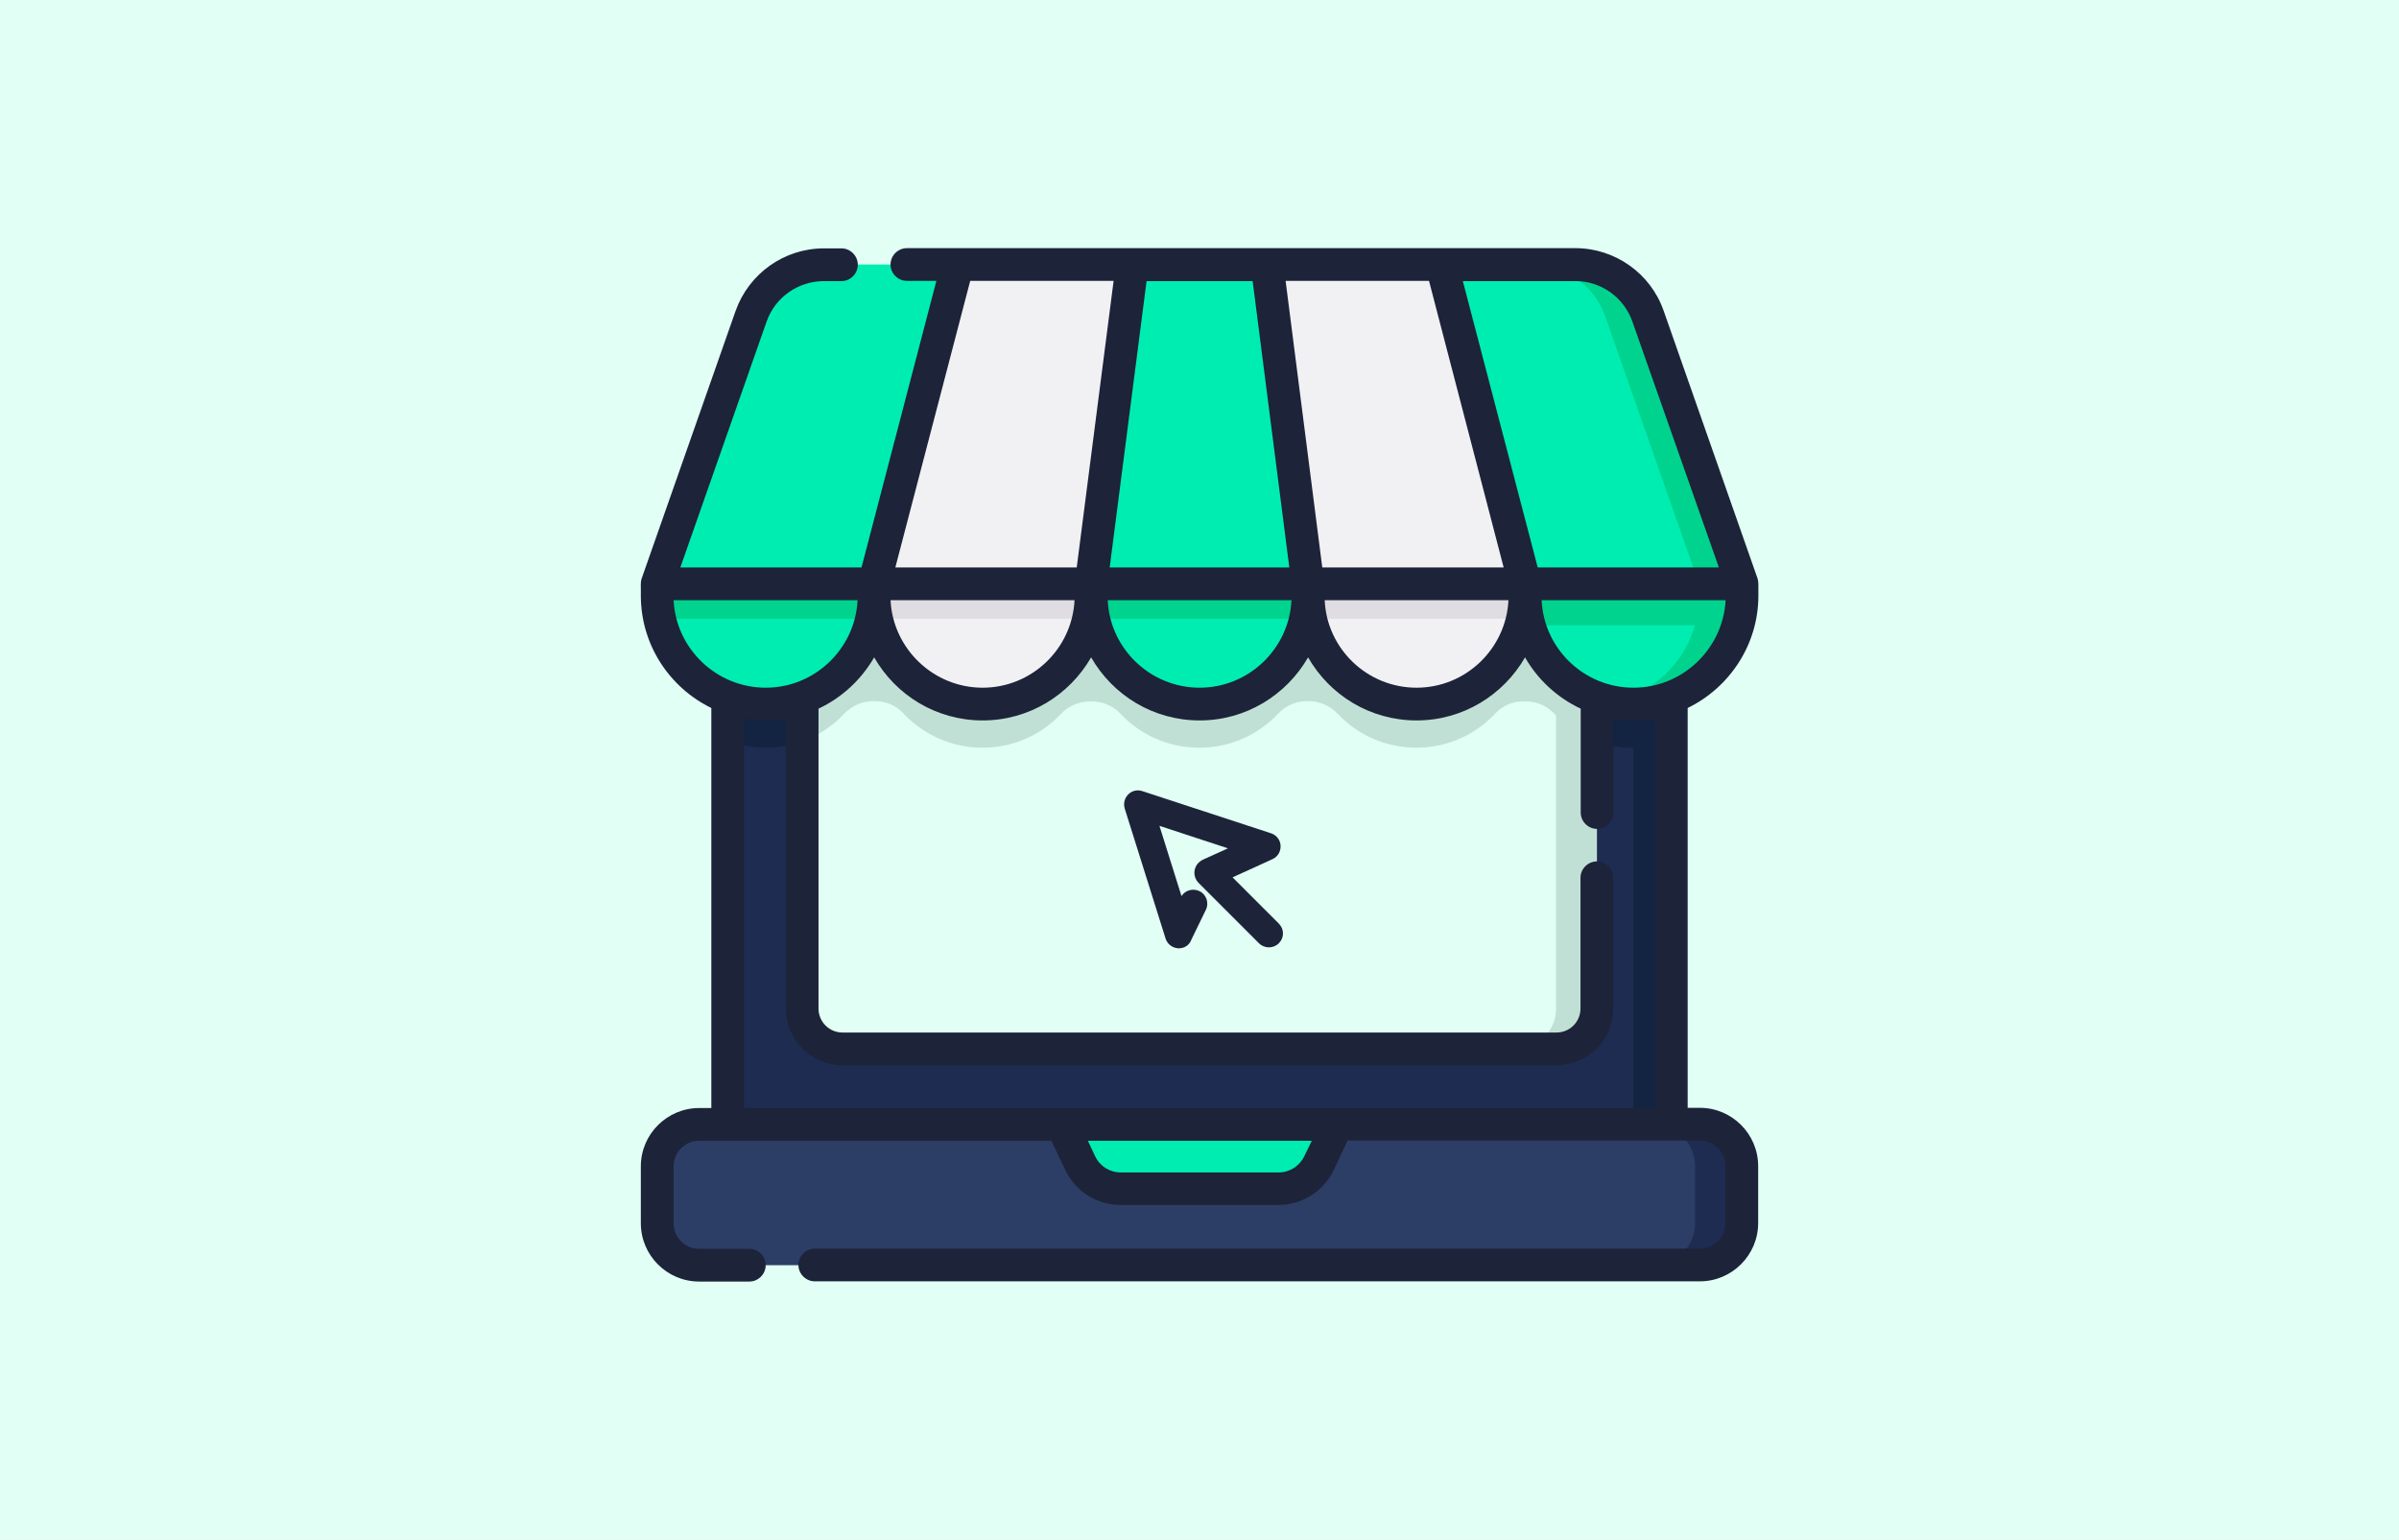
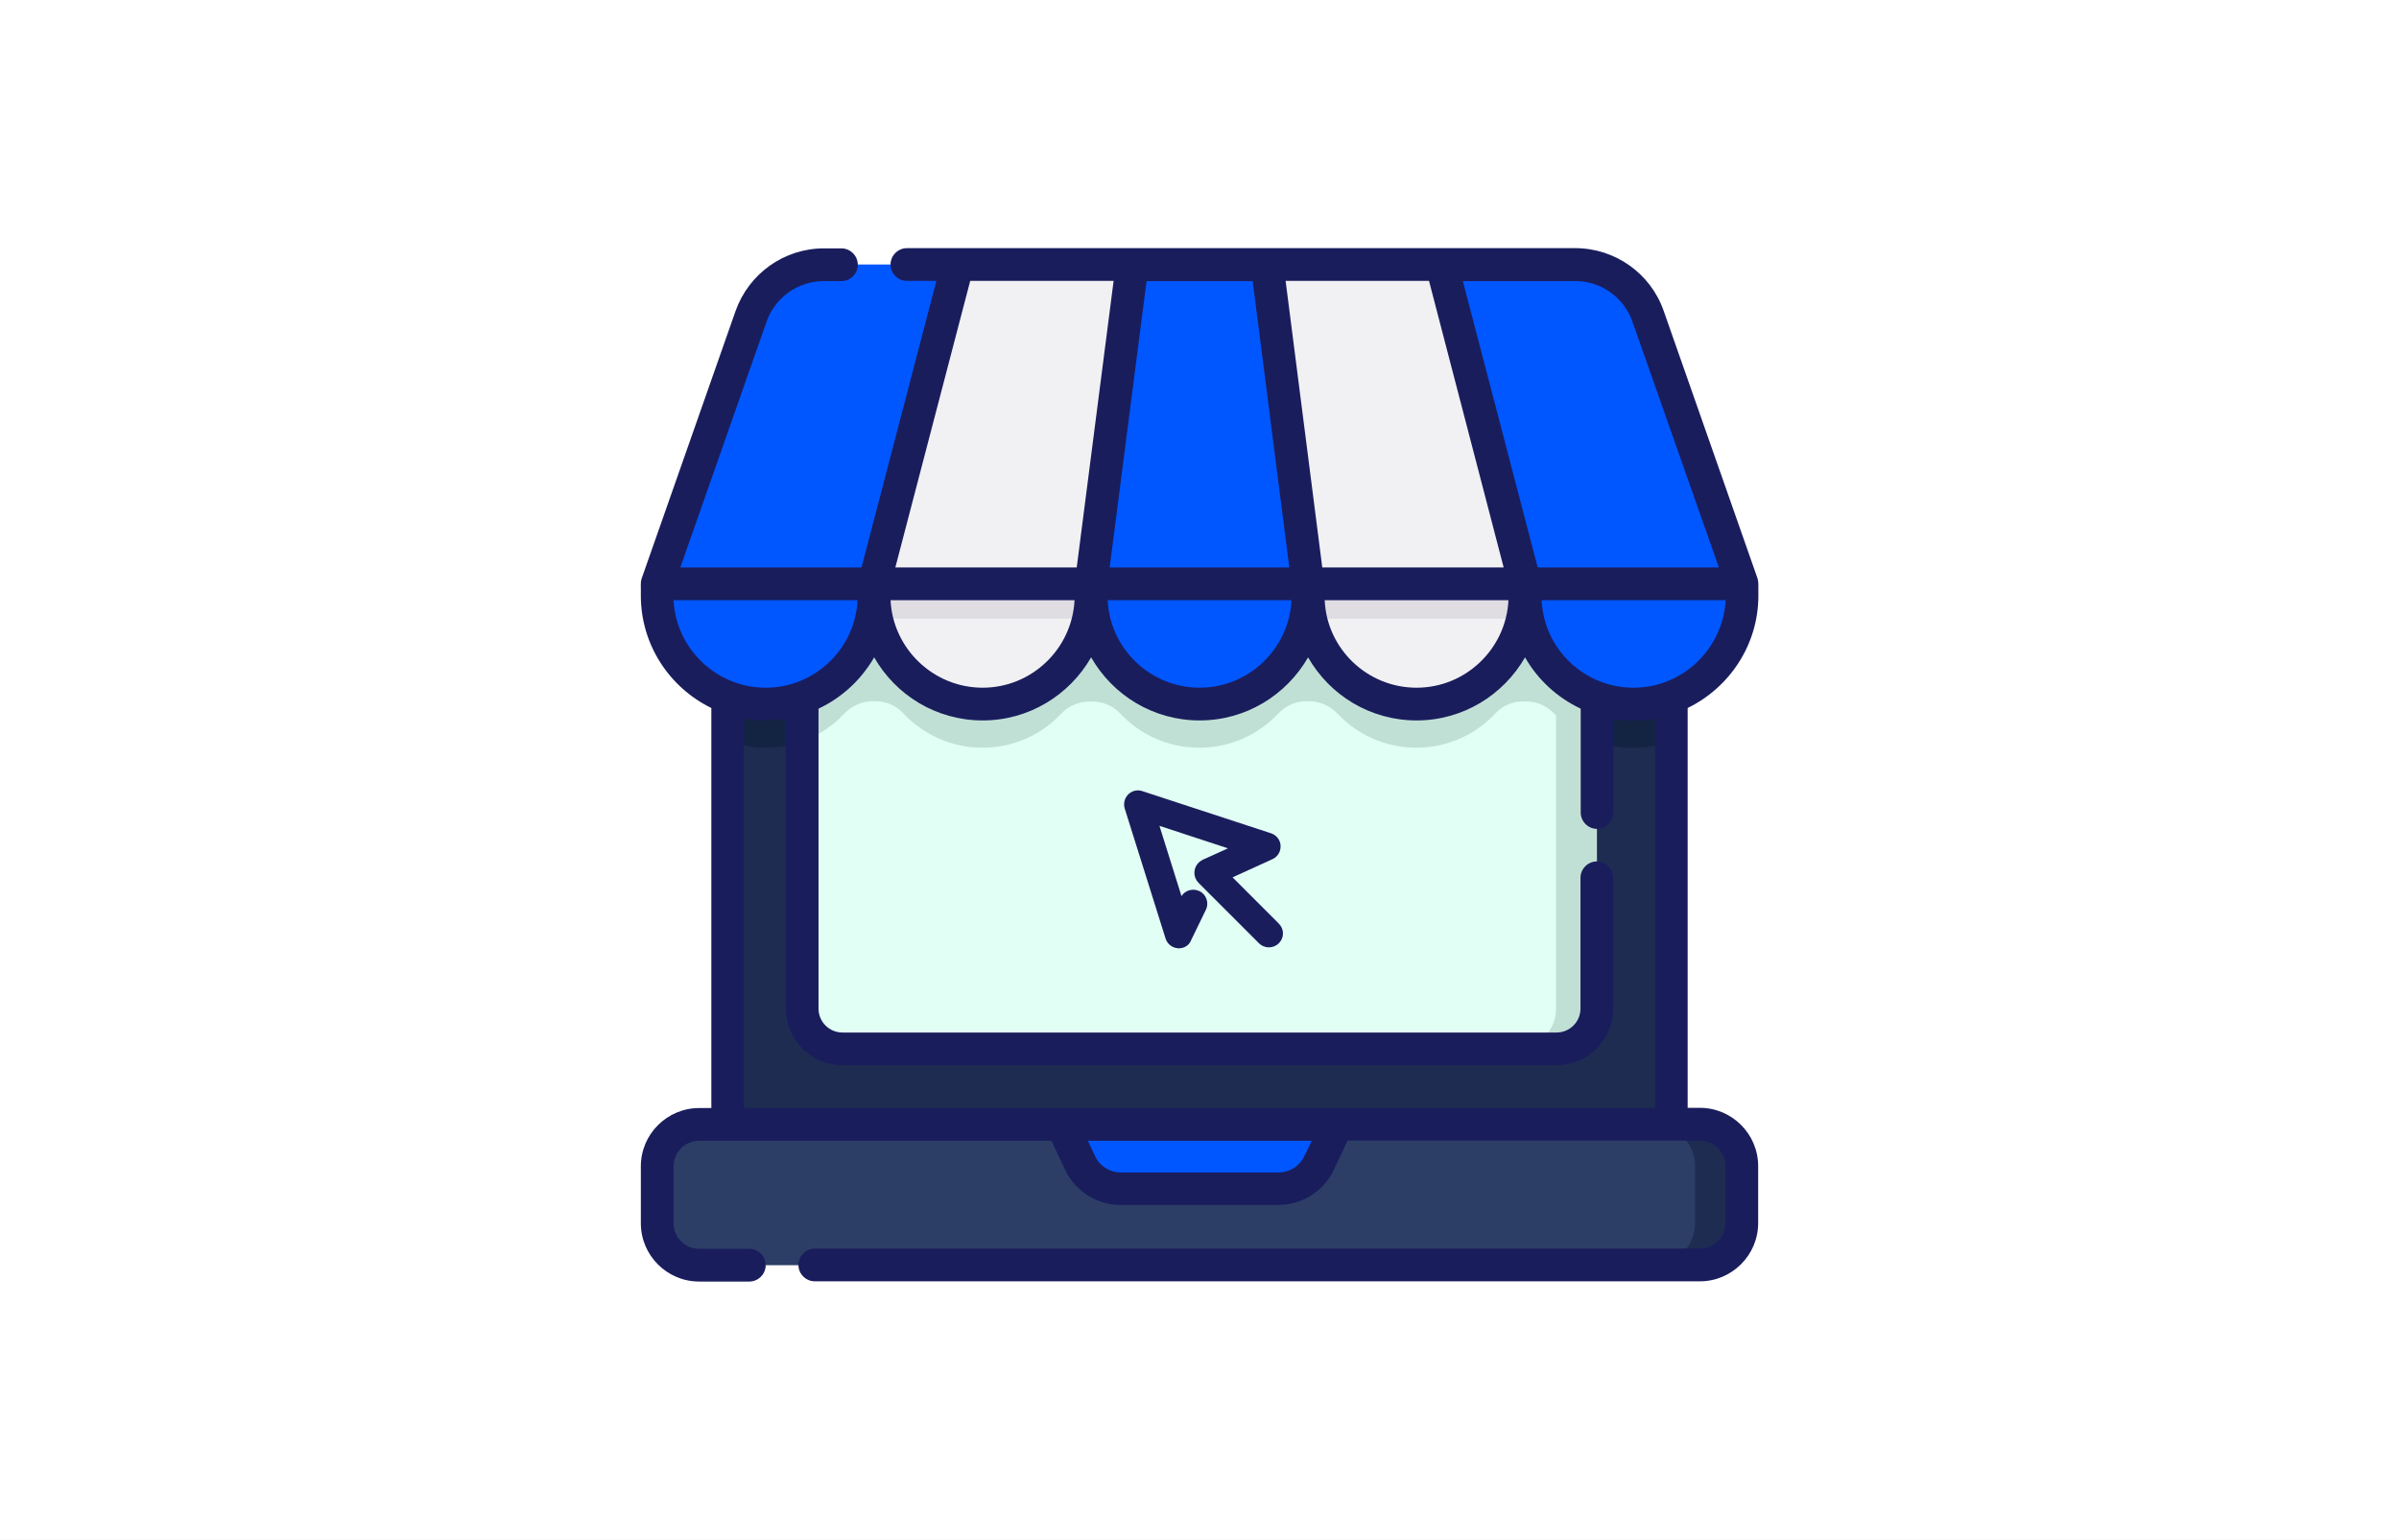
<svg xmlns="http://www.w3.org/2000/svg" version="1.1" id="Layer_1" x="0px" y="0px" viewBox="0 0 1099.1 705.5" style="enable-background:new 0 0 1099.1 705.5;" xml:space="preserve">
  <style type="text/css">
- 	.st0{fill:#E1FFF5;}
+ 	.st0{fill:#FFFFFF;}
	.st1{fill:#2C3E66;}
	.st2{fill:#1E2C51;}
	.st3{fill:#132442;}
- 	.st4{fill:#00EDB1;}
- 	.st5{fill:#C1E0D5;}
- 	.st6{fill:#00D38D;}
+ 	.st4{fill:#0057FF;}
+ 	.st5{fill:#E1FFF5;}
+ 	.st6{fill:#C1E0D5;}
	.st7{fill:#F1F1F4;}
	.st8{fill:#DFDDE2;}
- 	.st9{fill:#1D2339;}
+ 	.st9{fill:#1A1D5C;}
</style>
  <rect class="st0" width="1099.1" height="705.5" />
  <g>
    <path class="st1" d="M778.8,579.7H320.3c-10.6,0-19.2-8.6-19.2-19.2v-26.1c0-10.6,8.6-19.2,19.2-19.2h458.5   c10.6,0,19.2,8.6,19.2,19.2v26.1C798,571.1,789.4,579.7,778.8,579.7z" />
    <path class="st2" d="M778.8,515.2h-21.4c10.6,0,19.2,8.6,19.2,19.2v26.1c0,10.6-8.6,19.2-19.2,19.2h21.4c10.6,0,19.2-8.6,19.2-19.2   v-26.1C798,523.8,789.4,515.2,778.8,515.2z" />
    <path class="st2" d="M765.7,515.2H333.4V253.8c0-21.2,17.2-38.3,38.3-38.3h355.6c21.2,0,38.3,17.2,38.3,38.3L765.7,515.2   L765.7,515.2z" />
-     <path class="st3" d="M727.4,215.5H710c21.2,0,38.3,17.2,38.3,38.3v261.4h17.4V253.8C765.7,232.6,748.6,215.5,727.4,215.5z" />
-     <path class="st3" d="M765.7,287.5h-67.1h-99.4h-99.4h-99.4h-67.1v52c5.4,2,11.3,3.1,17.4,3.1c14.1,0,26.9-5.9,35.9-15.4   c3.6-3.8,8.6-6.1,13.8-5.9c0.3,0,0.5,0,0.8,0c4.8,0,9.4,2,12.6,5.5c9.1,9.7,22,15.8,36.3,15.8c14.3,0,27.2-6,36.2-15.7   c3.5-3.7,8.3-5.5,13.4-5.5h0.2c5,0,9.9,1.8,13.3,5.5c9.1,9.7,21.9,15.7,36.3,15.7c14.3,0,27.2-6.1,36.3-15.8   c3.3-3.5,7.8-5.5,12.6-5.5c0.3,0,0.5,0,0.8,0c5.2-0.2,10.2,2.1,13.8,5.9c9,9.5,21.8,15.4,35.9,15.4c14.3,0,27.3-6.1,36.3-15.8   c3.2-3.4,7.7-5.4,12.3-5.4c0.2,0,0.5,0,0.7,0c5.2-0.3,10.3,1.8,13.9,5.6c9.2,9.8,22.4,15.9,36.9,15.7c5.9-0.1,11.5-1.2,16.7-3.2   L765.7,287.5L765.7,287.5z" />
+     <path class="st2" d="M727.4,215.5H710c21.2,0,38.3,17.2,38.3,38.3v261.4h17.4V253.8C765.7,232.6,748.6,215.5,727.4,215.5z" />
+     <path class="st3" d="M765.7,287.5h-67.1h-99.4h-99.4h-99.4h-67.1v52c5.4,2,11.3,3.1,17.4,3.1c14.1,0,26.9-5.9,35.9-15.4   c3.6-3.8,8.6-6.1,13.8-5.9c0.3,0,0.5,0,0.8,0c4.8,0,9.4,2,12.6,5.5c9.1,9.7,22,15.8,36.3,15.8s27.2-6,36.2-15.7   c3.5-3.7,8.3-5.5,13.4-5.5h0.2c5,0,9.9,1.8,13.3,5.5c9.1,9.7,21.9,15.7,36.3,15.7c14.3,0,27.2-6.1,36.3-15.8   c3.3-3.5,7.8-5.5,12.6-5.5c0.3,0,0.5,0,0.8,0c5.2-0.2,10.2,2.1,13.8,5.9c9,9.5,21.8,15.4,35.9,15.4c14.3,0,27.3-6.1,36.3-15.8   c3.2-3.4,7.7-5.4,12.3-5.4c0.2,0,0.5,0,0.7,0c5.2-0.3,10.3,1.8,13.9,5.6c9.2,9.8,22.4,15.9,36.9,15.7c5.9-0.1,11.5-1.2,16.7-3.2   V287.5L765.7,287.5z" />
    <path class="st4" d="M585.8,544.6h-72.5c-7.9,0-15.2-4.6-18.5-11.8l-8.3-17.7h126.2l-8.3,17.7C601,540,593.7,544.6,585.8,544.6z" />
-     <path class="st0" d="M731.6,462.1c0,10.2-8.3,18.5-18.5,18.5H386c-10.2,0-18.5-8.3-18.5-18.5V267.5h364.1V462.1z" />
-     <path class="st5" d="M712.9,267.5v194.7c0,10.2-8.3,18.5-18.5,18.5h18.7c10.2,0,18.5-8.3,18.5-18.5V267.5H712.9z" />
-     <path class="st5" d="M731.6,339.7v-52.2h-33h-99.4h-99.4h-99.4h-33v52.2c7.4-2.6,13.9-6.9,19.2-12.5c3.6-3.8,8.6-6.1,13.8-5.9   c0.3,0,0.5,0,0.8,0c4.8,0,9.4,2,12.6,5.5c9.1,9.7,22,15.8,36.3,15.8c14.3,0,27.2-6,36.2-15.7c3.5-3.7,8.3-5.5,13.4-5.5h0.2   c5,0,9.9,1.8,13.3,5.5c9.1,9.7,21.9,15.7,36.3,15.7c14.3,0,27.2-6.1,36.3-15.8c3.3-3.5,7.8-5.5,12.6-5.5c0.3,0,0.5,0,0.8,0   c5.2-0.2,10.2,2.1,13.8,5.9c9,9.5,21.8,15.4,35.9,15.4c14.3,0,27.3-6.1,36.3-15.8c3.2-3.4,7.7-5.4,12.3-5.4c0.2,0,0.5,0,0.7,0   c5.2-0.3,10.3,1.8,13.9,5.6C717.5,332.6,724.1,337,731.6,339.7L731.6,339.7z" />
-     <path class="st4" d="M798,267.5h-497l43-122.6c5-14.2,18.4-23.7,33.4-23.7h344.1c15,0,28.4,9.5,33.4,23.7L798,267.5z" />
-     <path class="st6" d="M755,144.9c-5-14.2-18.4-23.7-33.4-23.7H702c15,0,28.4,9.5,33.4,23.7l43,122.6H798L755,144.9z" />
+     <path class="st5" d="M731.6,462.1c0,10.2-8.3,18.5-18.5,18.5H386c-10.2,0-18.5-8.3-18.5-18.5V267.5h364.1V462.1z" />
+     <path class="st6" d="M712.9,267.5v194.7c0,10.2-8.3,18.5-18.5,18.5h18.7c10.2,0,18.5-8.3,18.5-18.5V267.5H712.9z" />
+     <path class="st6" d="M731.6,339.7v-52.2h-33h-99.4h-99.4h-99.4h-33v52.2c7.4-2.6,13.9-6.9,19.2-12.5c3.6-3.8,8.6-6.1,13.8-5.9   c0.3,0,0.5,0,0.8,0c4.8,0,9.4,2,12.6,5.5c9.1,9.7,22,15.8,36.3,15.8s27.2-6,36.2-15.7c3.5-3.7,8.3-5.5,13.4-5.5h0.2   c5,0,9.9,1.8,13.3,5.5c9.1,9.7,21.9,15.7,36.3,15.7c14.3,0,27.2-6.1,36.3-15.8c3.3-3.5,7.8-5.5,12.6-5.5c0.3,0,0.5,0,0.8,0   c5.2-0.2,10.2,2.1,13.8,5.9c9,9.5,21.8,15.4,35.9,15.4c14.3,0,27.3-6.1,36.3-15.8c3.2-3.4,7.7-5.4,12.3-5.4c0.2,0,0.5,0,0.7,0   c5.2-0.3,10.3,1.8,13.9,5.6C717.5,332.6,724.1,337,731.6,339.7L731.6,339.7z" />
+     <path class="st4" d="M798,267.5H301l43-122.6c5-14.2,18.4-23.7,33.4-23.7h344.1c15,0,28.4,9.5,33.4,23.7L798,267.5z" />
+     <path class="st4" d="M755,144.9c-5-14.2-18.4-23.7-33.4-23.7H702c15,0,28.4,9.5,33.4,23.7l43,122.6H798L755,144.9z" />
    <path class="st4" d="M400.5,272.9c0,27.4-22.3,49.7-49.7,49.7c-27.4,0-49.7-22.3-49.7-49.7v-5.4h99.4L400.5,272.9L400.5,272.9z" />
-     <path class="st6" d="M400.5,267.5h-99.4v5.4c0,3.7,0.4,7.2,1.2,10.6h97.1c0.7-3.4,1.2-7,1.2-10.6L400.5,267.5L400.5,267.5z" />
+     <path class="st4" d="M400.5,267.5h-99.4v5.4c0,3.7,0.4,7.2,1.2,10.6h97.1c0.7-3.4,1.2-7,1.2-10.6L400.5,267.5L400.5,267.5z" />
    <path class="st7" d="M499.9,272.9c0,27.4-22.3,49.7-49.7,49.7c-27.4,0-49.7-22.3-49.7-49.7v-5.4h99.4L499.9,272.9L499.9,272.9z" />
    <path class="st8" d="M499.9,267.5h-99.4v5.4c0,3.7,0.4,7.2,1.2,10.6h97.1c0.7-3.4,1.2-7,1.2-10.6L499.9,267.5L499.9,267.5z" />
    <path class="st4" d="M549.6,322.6c-27.4,0-49.7-22.3-49.7-49.7v-5.4h99.4v5.4C599.3,300.3,577,322.6,549.6,322.6z" />
-     <path class="st6" d="M599.3,267.5h-99.4v5.4c0,3.7,0.4,7.2,1.2,10.6h97.1c0.7-3.4,1.2-7,1.2-10.6L599.3,267.5L599.3,267.5z" />
+     <path class="st4" d="M599.3,267.5h-99.4v5.4c0,3.7,0.4,7.2,1.2,10.6h97.1c0.7-3.4,1.2-7,1.2-10.6L599.3,267.5L599.3,267.5z" />
    <path class="st7" d="M649,322.6c-27.4,0-49.7-22.3-49.7-49.7v-5.4h99.4v5.4C698.7,300.3,676.4,322.6,649,322.6L649,322.6z" />
    <path class="st8" d="M698.7,267.5h-99.4v5.4c0,3.7,0.4,7.2,1.2,10.6h97.1c0.7-3.4,1.2-7,1.2-10.6L698.7,267.5L698.7,267.5z" />
    <path class="st4" d="M748.4,322.6c-27.4,0-49.7-22.3-49.7-49.7v-5.4h99.4v5.4C798.1,300.3,775.8,322.6,748.4,322.6L748.4,322.6z" />
-     <path class="st6" d="M778.4,267.5v5.4c0,24.1-17.1,44.2-39.9,48.7c3.2,0.6,6.5,1,9.8,1c27.4,0,49.7-22.3,49.7-49.7v-5.4H778.4z" />
-     <path class="st6" d="M798.1,267.5h-99.4v6.4c0,4.3,0.4,8.5,1.2,12.6h97.1c0.7-4.1,1.2-8.3,1.2-12.6L798.1,267.5L798.1,267.5z" />
+     <path class="st4" d="M778.4,267.5v5.4c0,24.1-17.1,44.2-39.9,48.7c3.2,0.6,6.5,1,9.8,1c27.4,0,49.7-22.3,49.7-49.7v-5.4H778.4z" />
+     <path class="st4" d="M798.1,267.5h-99.4v6.4c0,4.3,0.4,8.5,1.2,12.6H797c0.7-4.1,1.2-8.3,1.2-12.6L798.1,267.5L798.1,267.5z" />
    <path class="st7" d="M400.5,267.5l38.2-146.2h80l-18.8,146.2H400.5z" />
    <path class="st7" d="M698.7,267.5l-38.2-146.2h-80l18.8,146.2H698.7z" />
-     <path class="st9" d="M805.6,272.9c0-5.4,0.1-6.3-0.4-7.9c0,0,0,0,0,0l-43-122.6c-6-17.2-22.3-28.7-40.5-28.7H415.5   c-4.1,0-7.5,3.4-7.5,7.5c0,4.1,3.4,7.5,7.5,7.5H429L394.7,260h-83l39.5-112.6c3.9-11.2,14.5-18.6,26.3-18.6h8   c4.1,0,7.5-3.4,7.5-7.5c0-4.1-3.4-7.5-7.5-7.5h-8c-18.2,0-34.4,11.5-40.5,28.7L294,265c-0.7,2-0.3,3.7-0.4,7.9   c0,22.6,13.2,42.2,32.3,51.5v183.3h-5.6c-14.7,0-26.7,12-26.7,26.7v26.1c0,14.7,12,26.7,26.7,26.7h23c4.1,0,7.5-3.4,7.5-7.5   c0-4.1-3.4-7.5-7.5-7.5h-23c-6.5,0-11.7-5.3-11.7-11.7v-26.1c0-6.5,5.3-11.7,11.7-11.7h161.4L488,536c4.6,9.8,14.5,16.1,25.3,16.1   h72.5c10.8,0,20.7-6.3,25.3-16.1l6.3-13.4h161.4c6.5,0,11.7,5.3,11.7,11.7v26.1c0,6.5-5.3,11.7-11.7,11.7H373.3   c-4.1,0-7.5,3.4-7.5,7.5c0,4.1,3.4,7.5,7.5,7.5h405.5c14.7,0,26.7-12,26.7-26.7v-26.1c0-14.7-12-26.7-26.7-26.7h-5.6V324.4   C792.3,315.1,805.6,295.5,805.6,272.9L805.6,272.9z M748.4,315.1c-22.6,0-41.1-17.8-42.1-40.1h84.3   C789.4,297.3,770.9,315.1,748.4,315.1L748.4,315.1z M747.9,147.4L787.5,260h-83l-34.3-131.2h51.5   C733.4,128.7,744,136.2,747.9,147.4L747.9,147.4z M508.4,260l16.9-131.2h48.6L590.7,260H508.4z M591.7,275   c-1.1,22.3-19.6,40.1-42.1,40.1s-41.1-17.8-42.1-40.1H591.7z M654.7,128.7L688.9,260h-83.1L589,128.7H654.7z M691.1,275   c-1.1,22.3-19.6,40.1-42.1,40.1c-22.6,0-41.1-17.8-42.1-40.1H691.1z M444.5,128.7h65.7L493.3,260h-83.1L444.5,128.7z M492.3,275   c-1.1,22.3-19.6,40.1-42.1,40.1S409.1,297.3,408,275H492.3z M308.6,275h84.3c-1.1,22.3-19.6,40.1-42.1,40.1S309.7,297.3,308.6,275z    M597.6,529.7c-2.1,4.5-6.7,7.5-11.7,7.5h-72.5c-5,0-9.6-2.9-11.7-7.5l-3.3-7h102.6L597.6,529.7z M758.2,507.7H340.9V329.2   c6.2,1.1,12.5,1.2,19.1,0.1v132.8c0,14.3,11.7,26,26,26h327.1c14.3,0,26-11.7,26-26v-59.9c0-4.1-3.4-7.5-7.5-7.5   c-4.1,0-7.5,3.4-7.5,7.5v59.9c0,6.1-4.9,11-11,11H386c-6.1,0-11-4.9-11-11V324.7c10.7-5,19.6-13.3,25.5-23.5   c9.9,17.3,28.4,28.9,49.7,28.9s39.8-11.7,49.7-28.9c9.9,17.3,28.4,28.9,49.7,28.9c21.3,0,39.8-11.7,49.7-28.9   c9.9,17.3,28.4,28.9,49.7,28.9c21.3,0,39.8-11.7,49.7-28.9c5.8,10.2,14.8,18.5,25.5,23.5v47.6c0,4.1,3.4,7.5,7.5,7.5   s7.5-3.4,7.5-7.5v-42.9c3,0.5,6.1,0.8,9.2,0.8c3.4,0,6.7-0.3,9.9-0.9V507.7z" />
+     <path class="st9" d="M805.6,272.9c0-5.4,0.1-6.3-0.4-7.9l0,0l-43-122.6c-6-17.2-22.3-28.7-40.5-28.7H415.5c-4.1,0-7.5,3.4-7.5,7.5   s3.4,7.5,7.5,7.5H429L394.7,260h-83l39.5-112.6c3.9-11.2,14.5-18.6,26.3-18.6h8c4.1,0,7.5-3.4,7.5-7.5s-3.4-7.5-7.5-7.5h-8   c-18.2,0-34.4,11.5-40.5,28.7L294,265c-0.7,2-0.3,3.7-0.4,7.9c0,22.6,13.2,42.2,32.3,51.5v183.3h-5.6c-14.7,0-26.7,12-26.7,26.7   v26.1c0,14.7,12,26.7,26.7,26.7h23c4.1,0,7.5-3.4,7.5-7.5s-3.4-7.5-7.5-7.5h-23c-6.5,0-11.7-5.3-11.7-11.7v-26.1   c0-6.5,5.3-11.7,11.7-11.7h161.4L488,536c4.6,9.8,14.5,16.1,25.3,16.1h72.5c10.8,0,20.7-6.3,25.3-16.1l6.3-13.4h161.4   c6.5,0,11.7,5.3,11.7,11.7v26.1c0,6.5-5.3,11.7-11.7,11.7H373.3c-4.1,0-7.5,3.4-7.5,7.5s3.4,7.5,7.5,7.5h405.5   c14.7,0,26.7-12,26.7-26.7v-26.1c0-14.7-12-26.7-26.7-26.7h-5.6V324.4C792.3,315.1,805.6,295.5,805.6,272.9L805.6,272.9z    M748.4,315.1c-22.6,0-41.1-17.8-42.1-40.1h84.3C789.4,297.3,770.9,315.1,748.4,315.1L748.4,315.1z M747.9,147.4L787.5,260h-83   l-34.3-131.2h51.5C733.4,128.7,744,136.2,747.9,147.4L747.9,147.4z M508.4,260l16.9-131.2h48.6L590.7,260H508.4z M591.7,275   c-1.1,22.3-19.6,40.1-42.1,40.1s-41.1-17.8-42.1-40.1H591.7z M654.7,128.7L688.9,260h-83.1L589,128.7H654.7z M691.1,275   c-1.1,22.3-19.6,40.1-42.1,40.1c-22.6,0-41.1-17.8-42.1-40.1H691.1z M444.5,128.7h65.7L493.3,260h-83.1L444.5,128.7z M492.3,275   c-1.1,22.3-19.6,40.1-42.1,40.1S409.1,297.3,408,275H492.3z M308.6,275h84.3c-1.1,22.3-19.6,40.1-42.1,40.1S309.7,297.3,308.6,275z    M597.6,529.7c-2.1,4.5-6.7,7.5-11.7,7.5h-72.5c-5,0-9.6-2.9-11.7-7.5l-3.3-7H601L597.6,529.7z M758.2,507.7H340.9V329.2   c6.2,1.1,12.5,1.2,19.1,0.1v132.8c0,14.3,11.7,26,26,26h327.1c14.3,0,26-11.7,26-26v-59.9c0-4.1-3.4-7.5-7.5-7.5s-7.5,3.4-7.5,7.5   v59.9c0,6.1-4.9,11-11,11H386c-6.1,0-11-4.9-11-11V324.7c10.7-5,19.6-13.3,25.5-23.5c9.9,17.3,28.4,28.9,49.7,28.9   s39.8-11.7,49.7-28.9c9.9,17.3,28.4,28.9,49.7,28.9s39.8-11.7,49.7-28.9c9.9,17.3,28.4,28.9,49.7,28.9s39.8-11.7,49.7-28.9   c5.8,10.2,14.8,18.5,25.5,23.5v47.6c0,4.1,3.4,7.5,7.5,7.5s7.5-3.4,7.5-7.5v-42.9c3,0.5,6.1,0.8,9.2,0.8c3.4,0,6.7-0.3,9.9-0.9   v178.4H758.2z" />
  </g>
  <g>
    <g>
      <g>
        <g>
-           <path class="st9" d="M540.2,431c1.1,0,2.1-0.6,2.6-1.6l6.7-13.8c0.7-1.4,0.1-3.2-1.4-3.9c-1.4-0.7-3.2-0.1-3.9,1.4l-3.5,7.2      l-14.8-47.1l46.4,15.2l-19.9,9c-0.3,0.1-0.6,0.3-0.8,0.6c-0.6,0.5-0.9,1.3-0.9,2.1c0,0.8,0.3,1.5,0.8,2.1l27.7,27.7      c1.1,1.1,3,1.1,4.1,0c1.1-1.1,1.1-3,0-4.1l-24.7-24.7l22.9-10.4c1.1-0.5,1.8-1.6,1.7-2.8c-0.1-1.2-0.9-2.2-2-2.6l-58.9-19.3      c-1-0.3-2.2-0.1-2.9,0.7c-0.8,0.8-1.1,1.9-0.7,2.9l18.7,59.5c0.4,1.1,1.4,1.9,2.6,2C540,431,540.1,431,540.2,431z" />
-           <path class="st9" d="M540.2,434.5c-0.1,0-0.3,0-0.5,0c-2.6-0.2-4.9-1.9-5.7-4.5l-18.7-59.5c-0.7-2.3-0.1-4.8,1.6-6.5      c1.7-1.7,4.2-2.3,6.5-1.5l58.9,19.3c2.5,0.8,4.3,3.1,4.4,5.7c0.1,2.7-1.3,5.1-3.8,6.2l-18.2,8.3l21.2,21.2      c1.2,1.2,1.9,2.8,1.9,4.5s-0.7,3.3-1.9,4.5c-2.5,2.5-6.6,2.5-9.1,0l-27.7-27.7c-1.2-1.2-1.9-2.9-1.9-4.6c0-1.7,0.7-3.4,1.9-4.6      c0.5-0.5,1.2-0.9,1.8-1.3l11.7-5.3l-31.4-10.3l10.1,32.2c1.7-2.7,5.2-3.7,8.2-2.3c3.2,1.5,4.5,5.4,3,8.5l-6.7,13.8      C544.9,433.1,542.6,434.5,540.2,434.5z" />
+           <path class="st9" d="M540.2,431c1.1,0,2.1-0.6,2.6-1.6l6.7-13.8c0.7-1.4,0.1-3.2-1.4-3.9c-1.4-0.7-3.2-0.1-3.9,1.4l-3.5,7.2      l-14.8-47.1l46.4,15.2l-19.9,9c-0.3,0.1-0.6,0.3-0.8,0.6c-0.6,0.5-0.9,1.3-0.9,2.1c0,0.8,0.3,1.5,0.8,2.1l27.7,27.7      c1.1,1.1,3,1.1,4.1,0s1.1-3,0-4.1l-24.7-24.7l22.9-10.4c1.1-0.5,1.8-1.6,1.7-2.8c-0.1-1.2-0.9-2.2-2-2.6L522.3,366      c-1-0.3-2.2-0.1-2.9,0.7c-0.8,0.8-1.1,1.9-0.7,2.9l18.7,59.5c0.4,1.1,1.4,1.9,2.6,2C540,431,540.1,431,540.2,431z" />
+           <path class="st9" d="M540.2,434.5c-0.1,0-0.3,0-0.5,0c-2.6-0.2-4.9-1.9-5.7-4.5l-18.7-59.5c-0.7-2.3-0.1-4.8,1.6-6.5      c1.7-1.7,4.2-2.3,6.5-1.5l58.9,19.3c2.5,0.8,4.3,3.1,4.4,5.7c0.1,2.7-1.3,5.1-3.8,6.2l-18.2,8.3l21.2,21.2      c1.2,1.2,1.9,2.8,1.9,4.5s-0.7,3.3-1.9,4.5c-2.5,2.5-6.6,2.5-9.1,0l-27.7-27.7c-1.2-1.2-1.9-2.9-1.9-4.6s0.7-3.4,1.9-4.6      c0.5-0.5,1.2-0.9,1.8-1.3l11.7-5.3l-31.4-10.3l10.1,32.2c1.7-2.7,5.2-3.7,8.2-2.3c3.2,1.5,4.5,5.4,3,8.5l-6.7,13.8      C544.9,433.1,542.6,434.5,540.2,434.5z" />
        </g>
      </g>
    </g>
  </g>
</svg>
